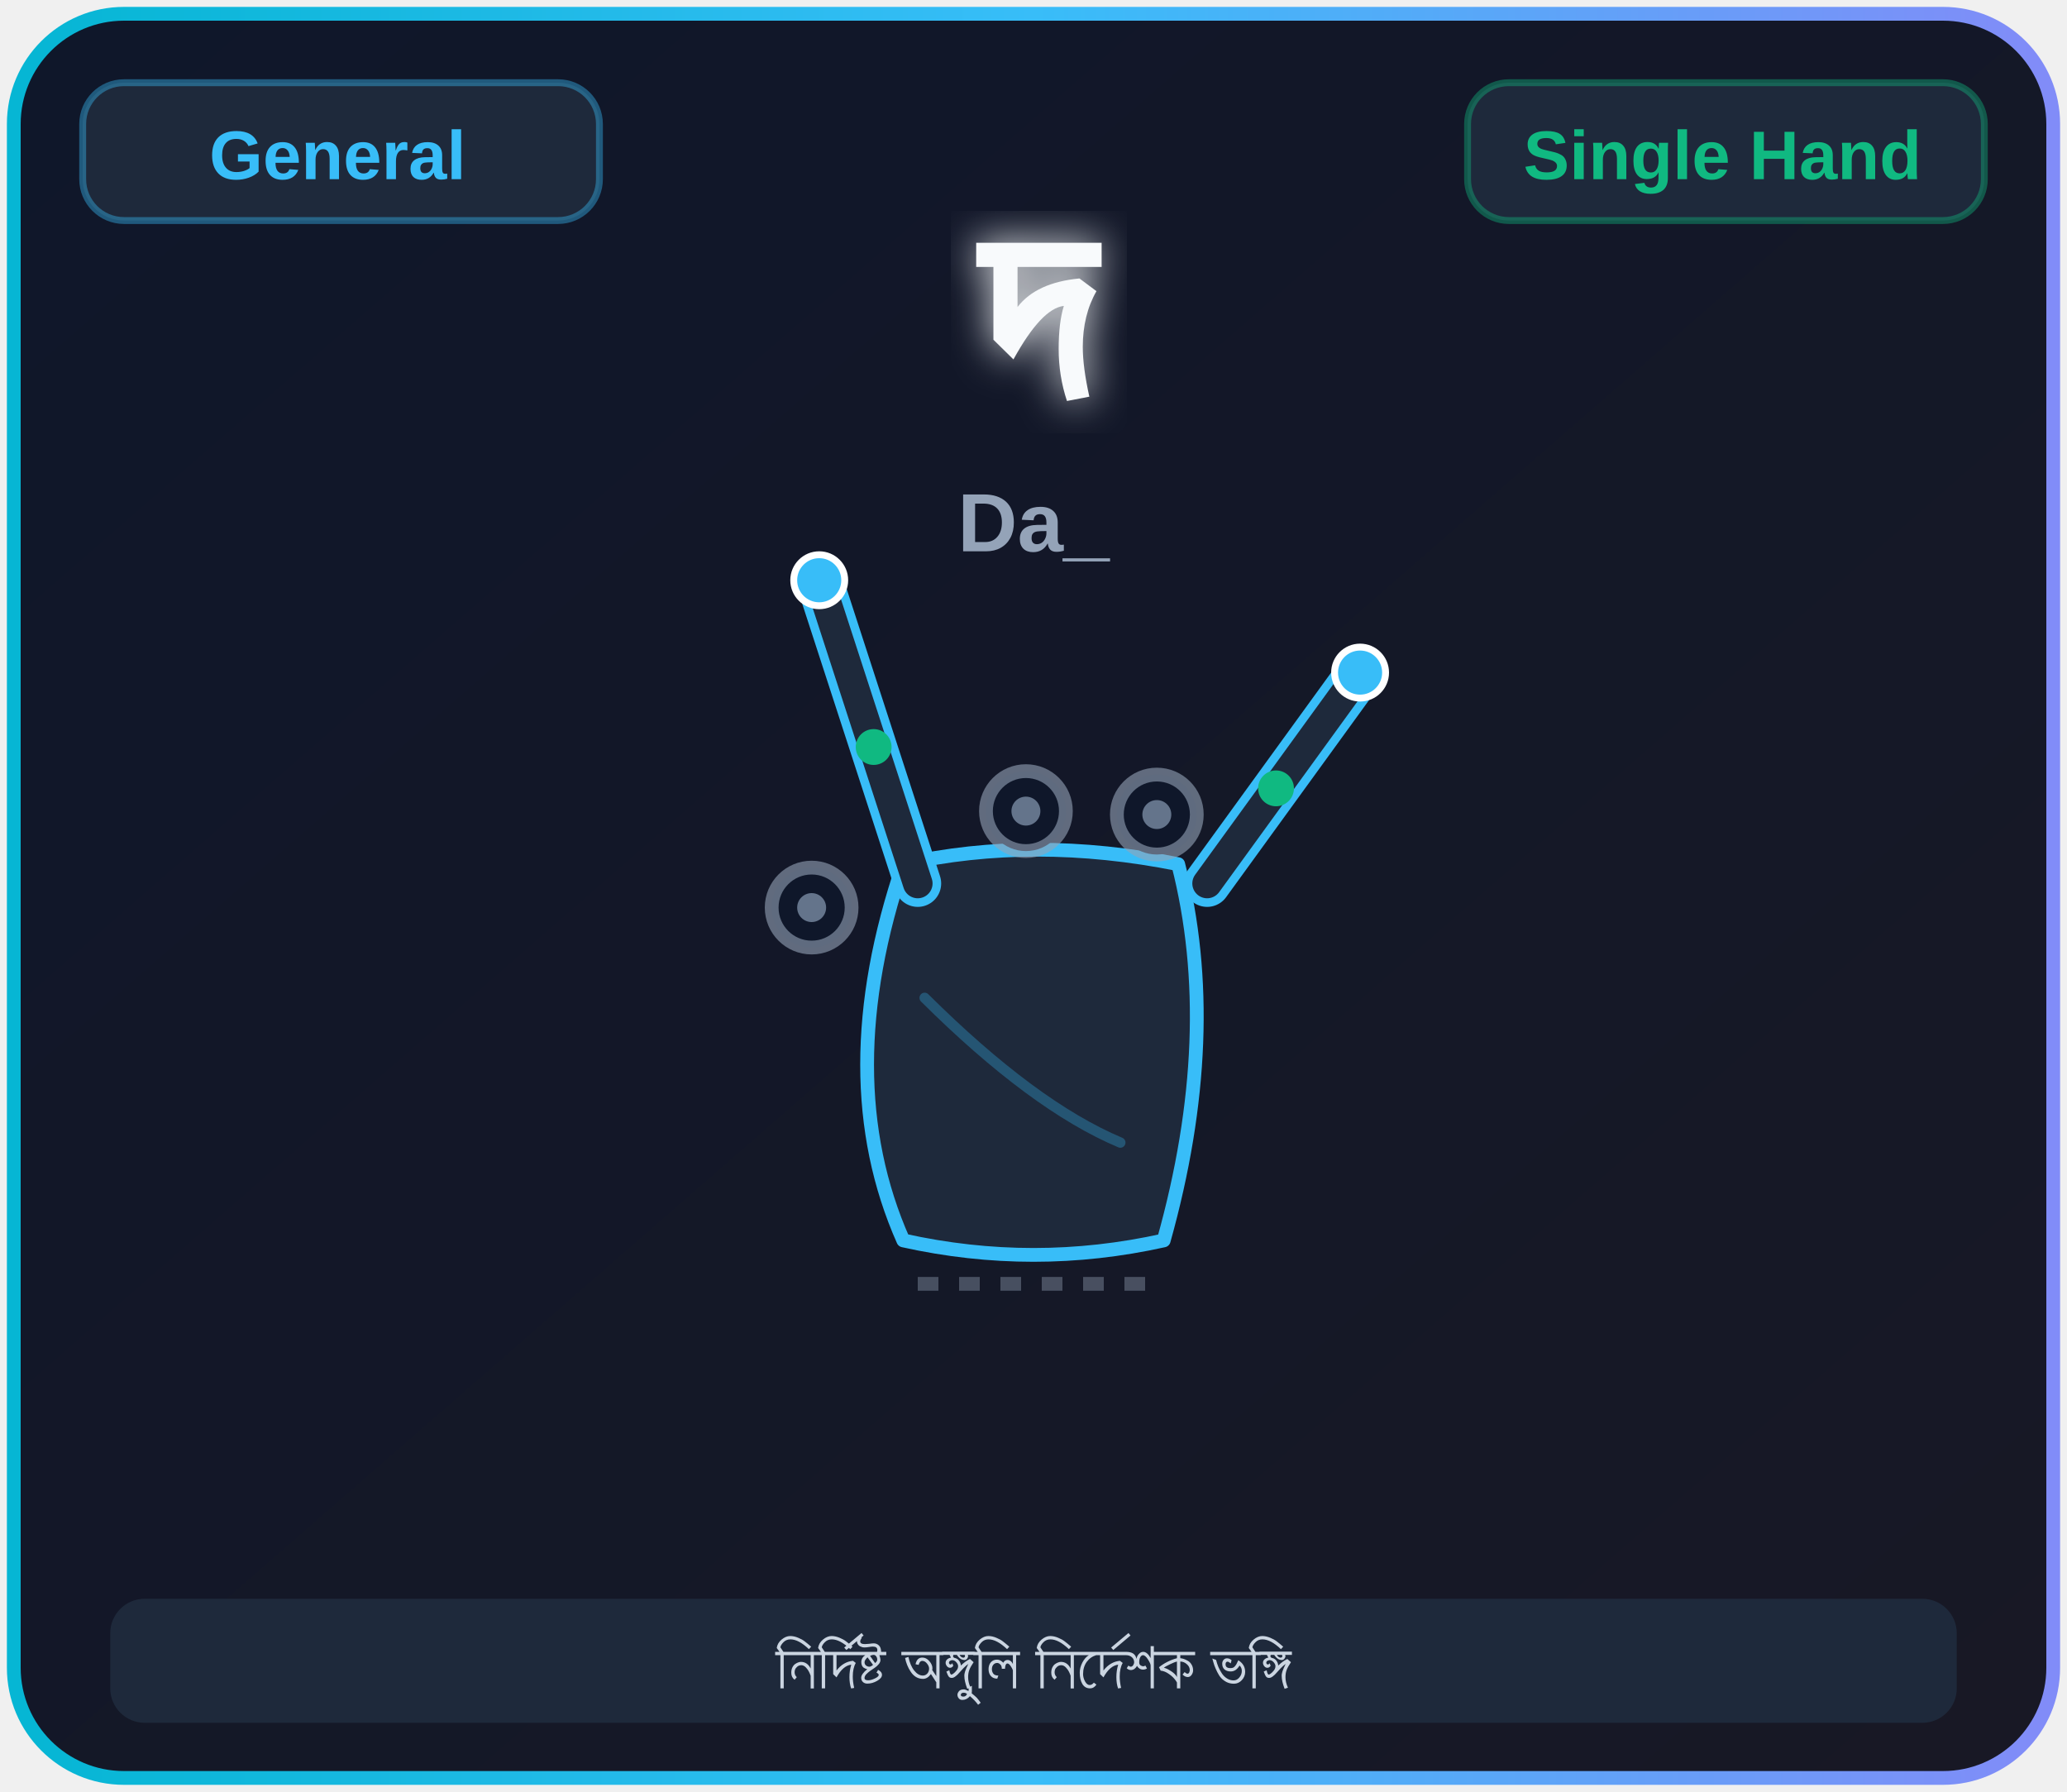
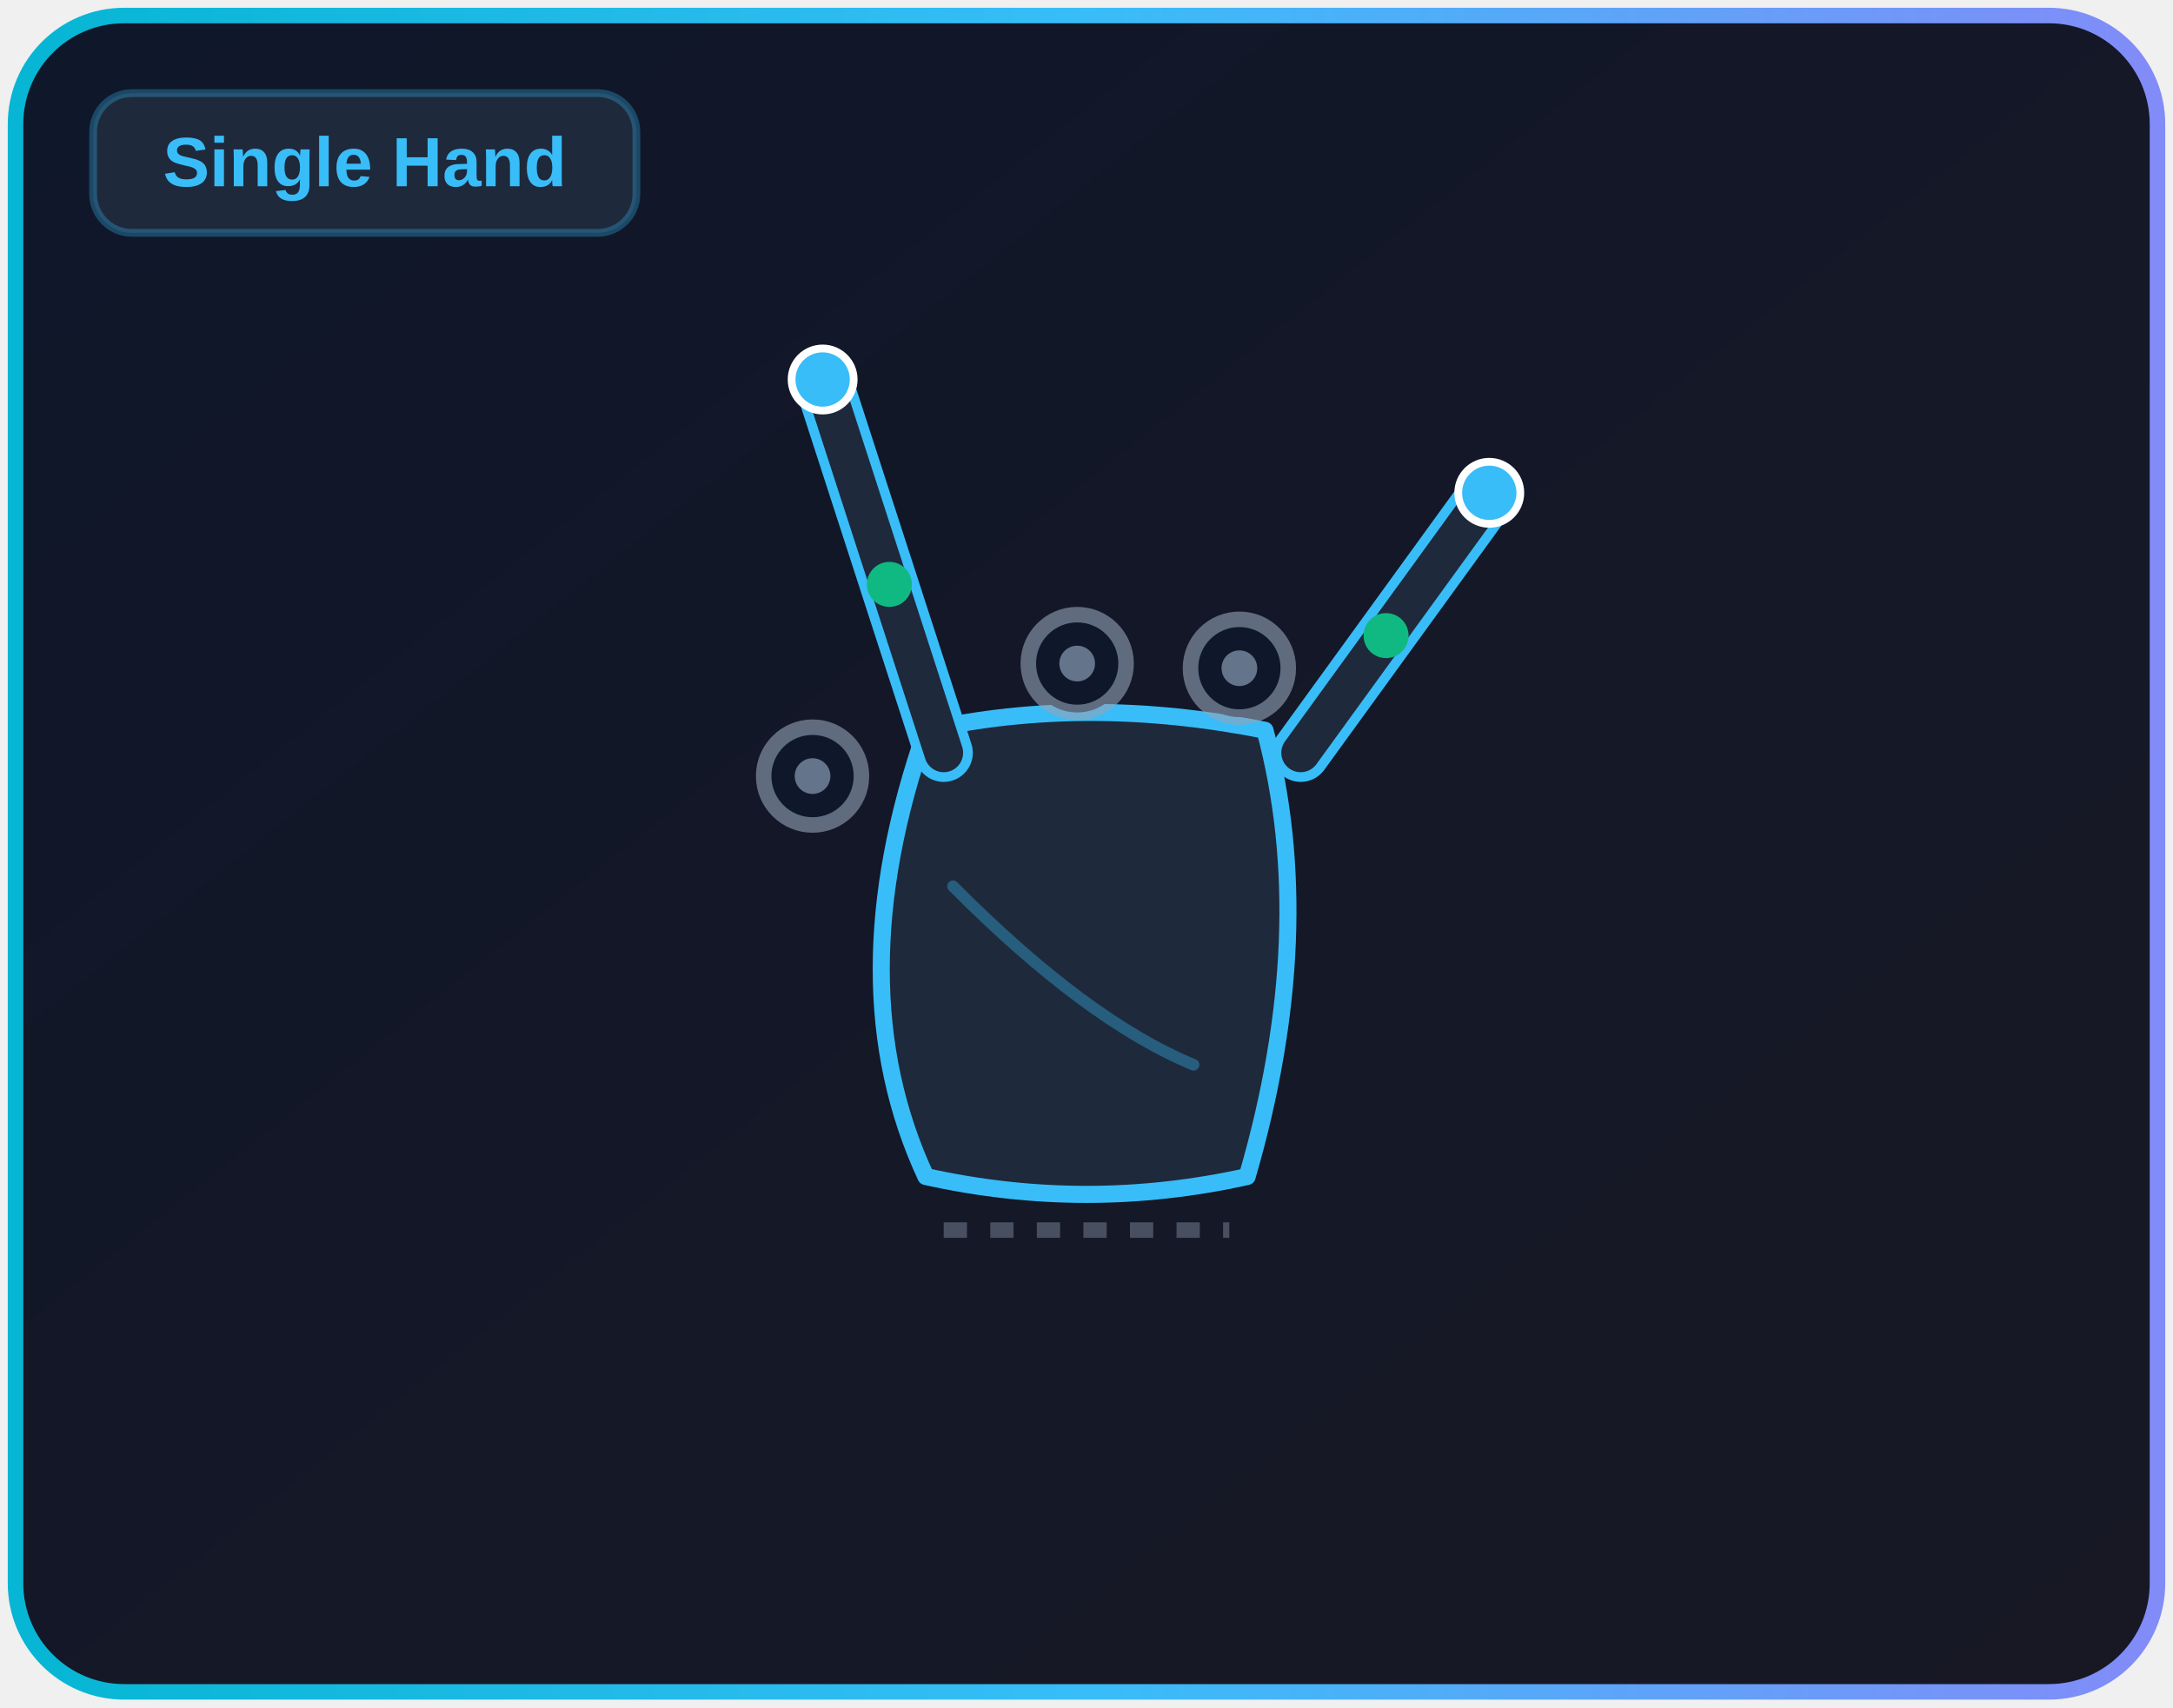
- <svg xmlns="http://www.w3.org/2000/svg" viewBox="0 0 300 260" width="300" height="260">
+ <svg xmlns="http://www.w3.org/2000/svg" viewBox="0 0 280 220" width="280" height="220">
  <defs>
    <linearGradient id="cardBg" x1="0%" y1="0%" x2="100%" y2="100%">
      <stop offset="0%" stop-color="#0F172A" />
      <stop offset="100%" stop-color="#181825" />
    </linearGradient>
    <linearGradient id="borderGlow" x1="0%" y1="0%" x2="100%" y2="0%">
      <stop offset="0%" stop-color="#06B6D4" />
      <stop offset="50%" stop-color="#38BDF8" />
      <stop offset="100%" stop-color="#818CF8" />
    </linearGradient>
-     <filter id="glow" x="-20%" y="-20%" width="140%" height="140%">
-       <feGaussianBlur stdDeviation="3" result="blur" />
-       <feComposite in="SourceGraphic" in2="blur" operator="over" />
-     </filter>
  </defs>
-   <rect width="296" height="256" x="2" y="2" rx="16" fill="url(#cardBg)" stroke="url(#borderGlow)" stroke-width="2" />
-   <rect x="12" y="12" width="75" height="20" rx="6" fill="#1E293B" stroke="rgba(56, 189, 248, 0.4)" stroke-width="1" />
-   <text x="49" y="26" fill="#38BDF8" font-family="'Segoe UI', Arial, sans-serif" font-size="10" font-weight="bold" text-anchor="middle">General</text>
-   <rect x="213" y="12" width="75" height="20" rx="6" fill="#1E293B" stroke="rgba(16, 185, 129, 0.4)" stroke-width="1" />
-   <text x="250" y="26" fill="#10B981" font-family="'Segoe UI', Arial, sans-serif" font-size="10" font-weight="bold" text-anchor="middle">Single Hand</text>
-   <text x="150" y="58" fill="#F8FAFC" font-family="'SolaimanLipi', 'Segoe UI', Arial, sans-serif" font-size="38" font-weight="900" text-anchor="middle" filter="url(#glow)">দ</text>
-   <text x="150" y="80" fill="#94A3B8" font-family="'Segoe UI', Arial, sans-serif" font-size="12" font-weight="600" text-anchor="middle">Da_</text>
+   <rect width="276" height="216" x="2" y="2" rx="14" fill="url(#cardBg)" stroke="url(#borderGlow)" stroke-width="2" />
+   <rect x="12" y="12" width="70" height="18" rx="5" fill="#1E293B" stroke="rgba(56, 189, 248, 0.3)" stroke-width="1" />
+   <text x="47" y="24" fill="#38BDF8" font-family="'Segoe UI', Arial, sans-serif" font-size="9" font-weight="bold" text-anchor="middle">Single Hand</text>
  <g id="hand_anatomy">
-     <path d="M 131.1,180.0 Q 150.0,184.2 168.9,180.0 Q 177.3,150.0 171.0,125.4 Q 150.0,121.2 131.1,125.4 Q 120.6,156.3 131.1,180.0 Z" fill="#1E293B" stroke="#38BDF8" stroke-width="2" stroke-linejoin="round" />
-     <path d="M 134.2,144.8 Q 150.0,160.5 162.6,165.8" fill="none" stroke="rgba(56, 189, 248, 0.3)" stroke-width="1.5" stroke-linecap="round" />
-     <line x1="133.2" y1="186.3" x2="166.8" y2="186.3" stroke="rgba(148, 163, 184, 0.4)" stroke-width="2" stroke-dasharray="3,3" />
-     <circle cx="117.8" cy="131.7" r="5.8" fill="#0F172A" stroke="rgba(148, 163, 184, 0.6)" stroke-width="2" />
-     <circle cx="117.8" cy="131.7" r="2.1" fill="#64748B" />
-     <line x1="133.2" y1="128.2" x2="118.9" y2="84.2" stroke="#38BDF8" stroke-width="6.8" stroke-linecap="round" />
-     <line x1="133.2" y1="128.2" x2="118.9" y2="84.2" stroke="#1E293B" stroke-width="4.3" stroke-linecap="round" />
-     <circle cx="126.8" cy="108.4" r="2.6" fill="#10B981" />
-     <circle cx="118.9" cy="84.2" r="3.7" fill="#38BDF8" stroke="#FFFFFF" stroke-width="1" />
-     <circle cx="148.9" cy="117.7" r="5.8" fill="#0F172A" stroke="rgba(148, 163, 184, 0.6)" stroke-width="2" />
-     <circle cx="148.9" cy="117.7" r="2.1" fill="#64748B" />
-     <circle cx="167.9" cy="118.2" r="5.8" fill="#0F172A" stroke="rgba(148, 163, 184, 0.6)" stroke-width="2" />
-     <circle cx="167.9" cy="118.2" r="2.1" fill="#64748B" />
-     <line x1="175.2" y1="128.2" x2="197.4" y2="97.6" stroke="#38BDF8" stroke-width="6.8" stroke-linecap="round" />
-     <line x1="175.2" y1="128.2" x2="197.4" y2="97.6" stroke="#1E293B" stroke-width="4.3" stroke-linecap="round" />
-     <circle cx="185.2" cy="114.4" r="2.6" fill="#10B981" />
-     <circle cx="197.4" cy="97.6" r="3.7" fill="#38BDF8" stroke="#FFFFFF" stroke-width="1" />
+     <path d="M 119.3,151.6 Q 140.0,156.2 160.7,151.6 Q 169.9,120.0 163.0,94.1 Q 140.0,89.5 119.3,94.1 Q 107.8,126.9 119.3,151.6 Z" fill="#1E293B" stroke="#38BDF8" stroke-width="2.2" stroke-linejoin="round" />
+     <path d="M 122.8,114.2 Q 140.0,131.5 153.8,137.2" fill="none" stroke="rgba(56, 189, 248, 0.35)" stroke-width="1.5" stroke-linecap="round" />
+     <line x1="121.6" y1="158.5" x2="158.4" y2="158.5" stroke="rgba(148, 163, 184, 0.4)" stroke-width="2" stroke-dasharray="3,3" />
+     <circle cx="104.7" cy="100.0" r="6.3" fill="#0F172A" stroke="rgba(148, 163, 184, 0.6)" stroke-width="2" />
+     <circle cx="104.7" cy="100.0" r="2.3" fill="#64748B" />
+     <line x1="121.6" y1="97.0" x2="106.0" y2="48.9" stroke="#38BDF8" stroke-width="7.5" stroke-linecap="round" />
+     <line x1="121.6" y1="97.0" x2="106.0" y2="48.9" stroke="#1E293B" stroke-width="5.0" stroke-linecap="round" />
+     <circle cx="114.6" cy="75.3" r="2.9" fill="#10B981" />
+     <circle cx="106.0" cy="48.9" r="4.0" fill="#38BDF8" stroke="#FFFFFF" stroke-width="1" />
+     <circle cx="138.8" cy="85.5" r="6.3" fill="#0F172A" stroke="rgba(148, 163, 184, 0.6)" stroke-width="2" />
+     <circle cx="138.8" cy="85.5" r="2.3" fill="#64748B" />
+     <circle cx="159.7" cy="86.1" r="6.3" fill="#0F172A" stroke="rgba(148, 163, 184, 0.6)" stroke-width="2" />
+     <circle cx="159.7" cy="86.1" r="2.3" fill="#64748B" />
+     <line x1="167.6" y1="97.0" x2="191.9" y2="63.5" stroke="#38BDF8" stroke-width="7.5" stroke-linecap="round" />
+     <line x1="167.6" y1="97.0" x2="191.9" y2="63.5" stroke="#1E293B" stroke-width="5.0" stroke-linecap="round" />
+     <circle cx="178.6" cy="81.9" r="2.9" fill="#10B981" />
+     <circle cx="191.9" cy="63.5" r="4.0" fill="#38BDF8" stroke="#FFFFFF" stroke-width="1" />
  </g>
-   <rect x="16" y="232" width="268" height="18" rx="5" fill="#1E293B" />
-   <text x="150" y="245" fill="#CBD5E1" font-family="'Segoe UI', Arial, sans-serif" font-size="9.5" font-weight="500" text-anchor="middle">নির্দিষ্ট অঙ্গুলি নির্দেশক ভঙ্গি</text>
</svg>
